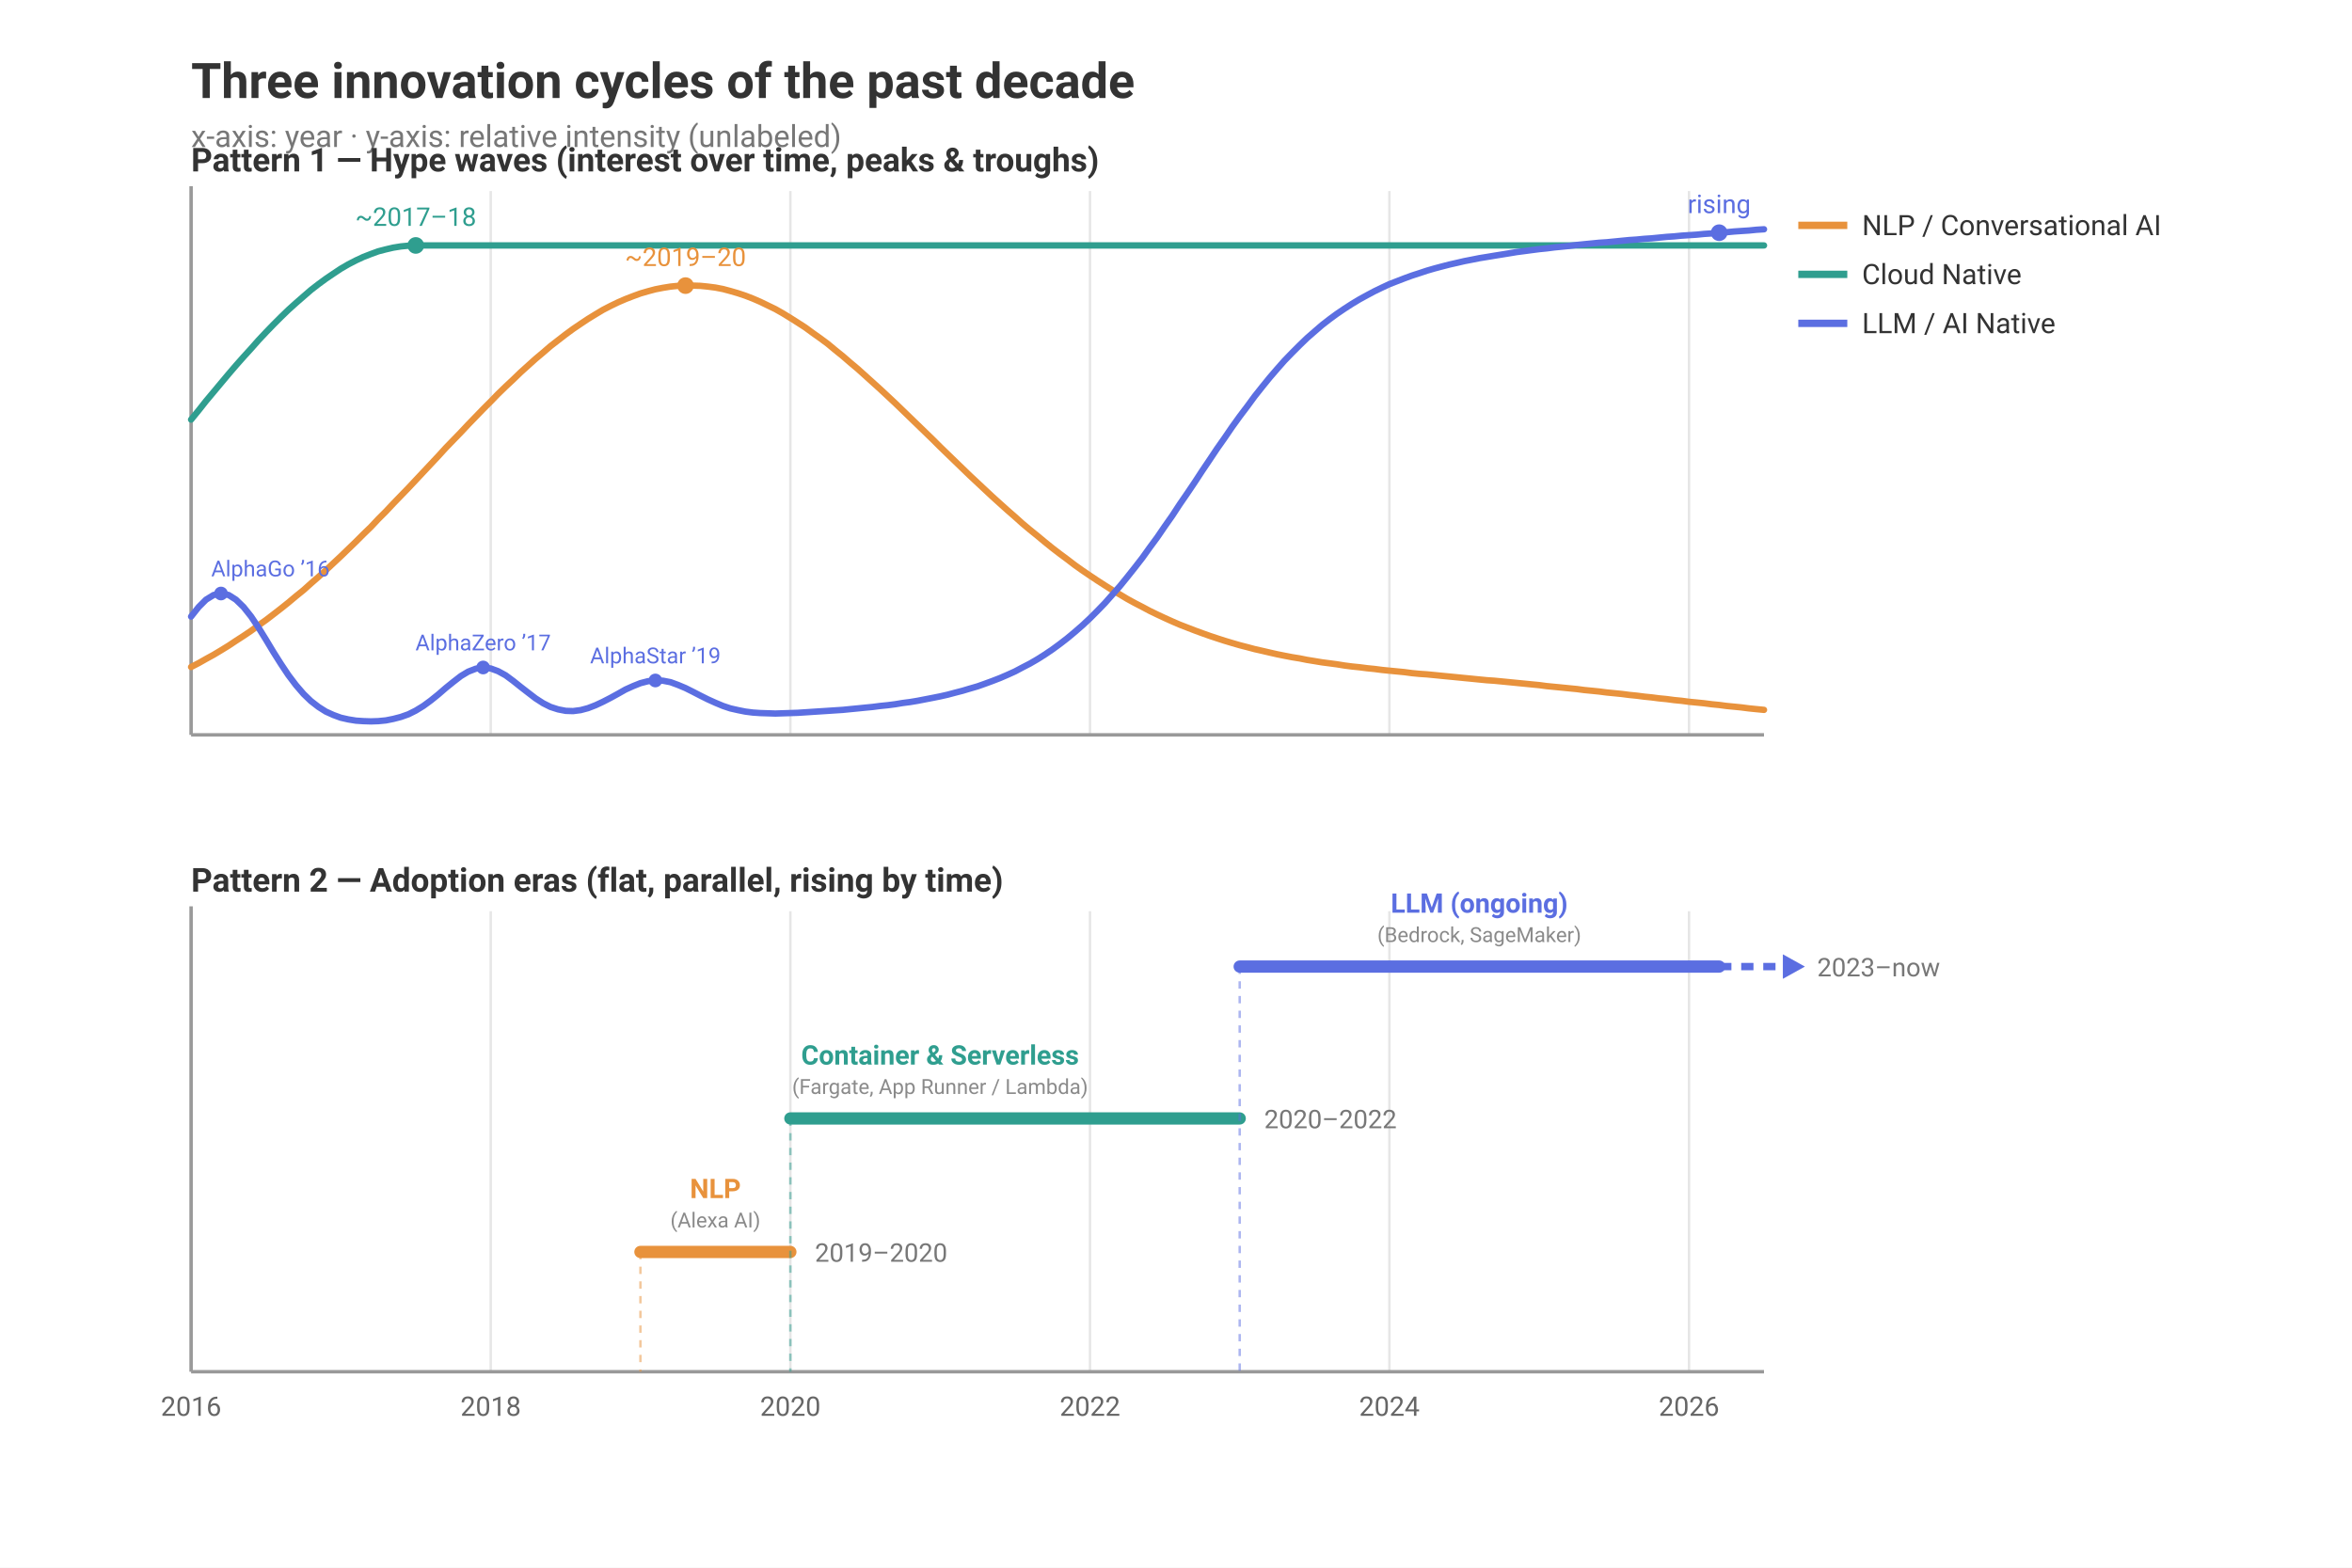
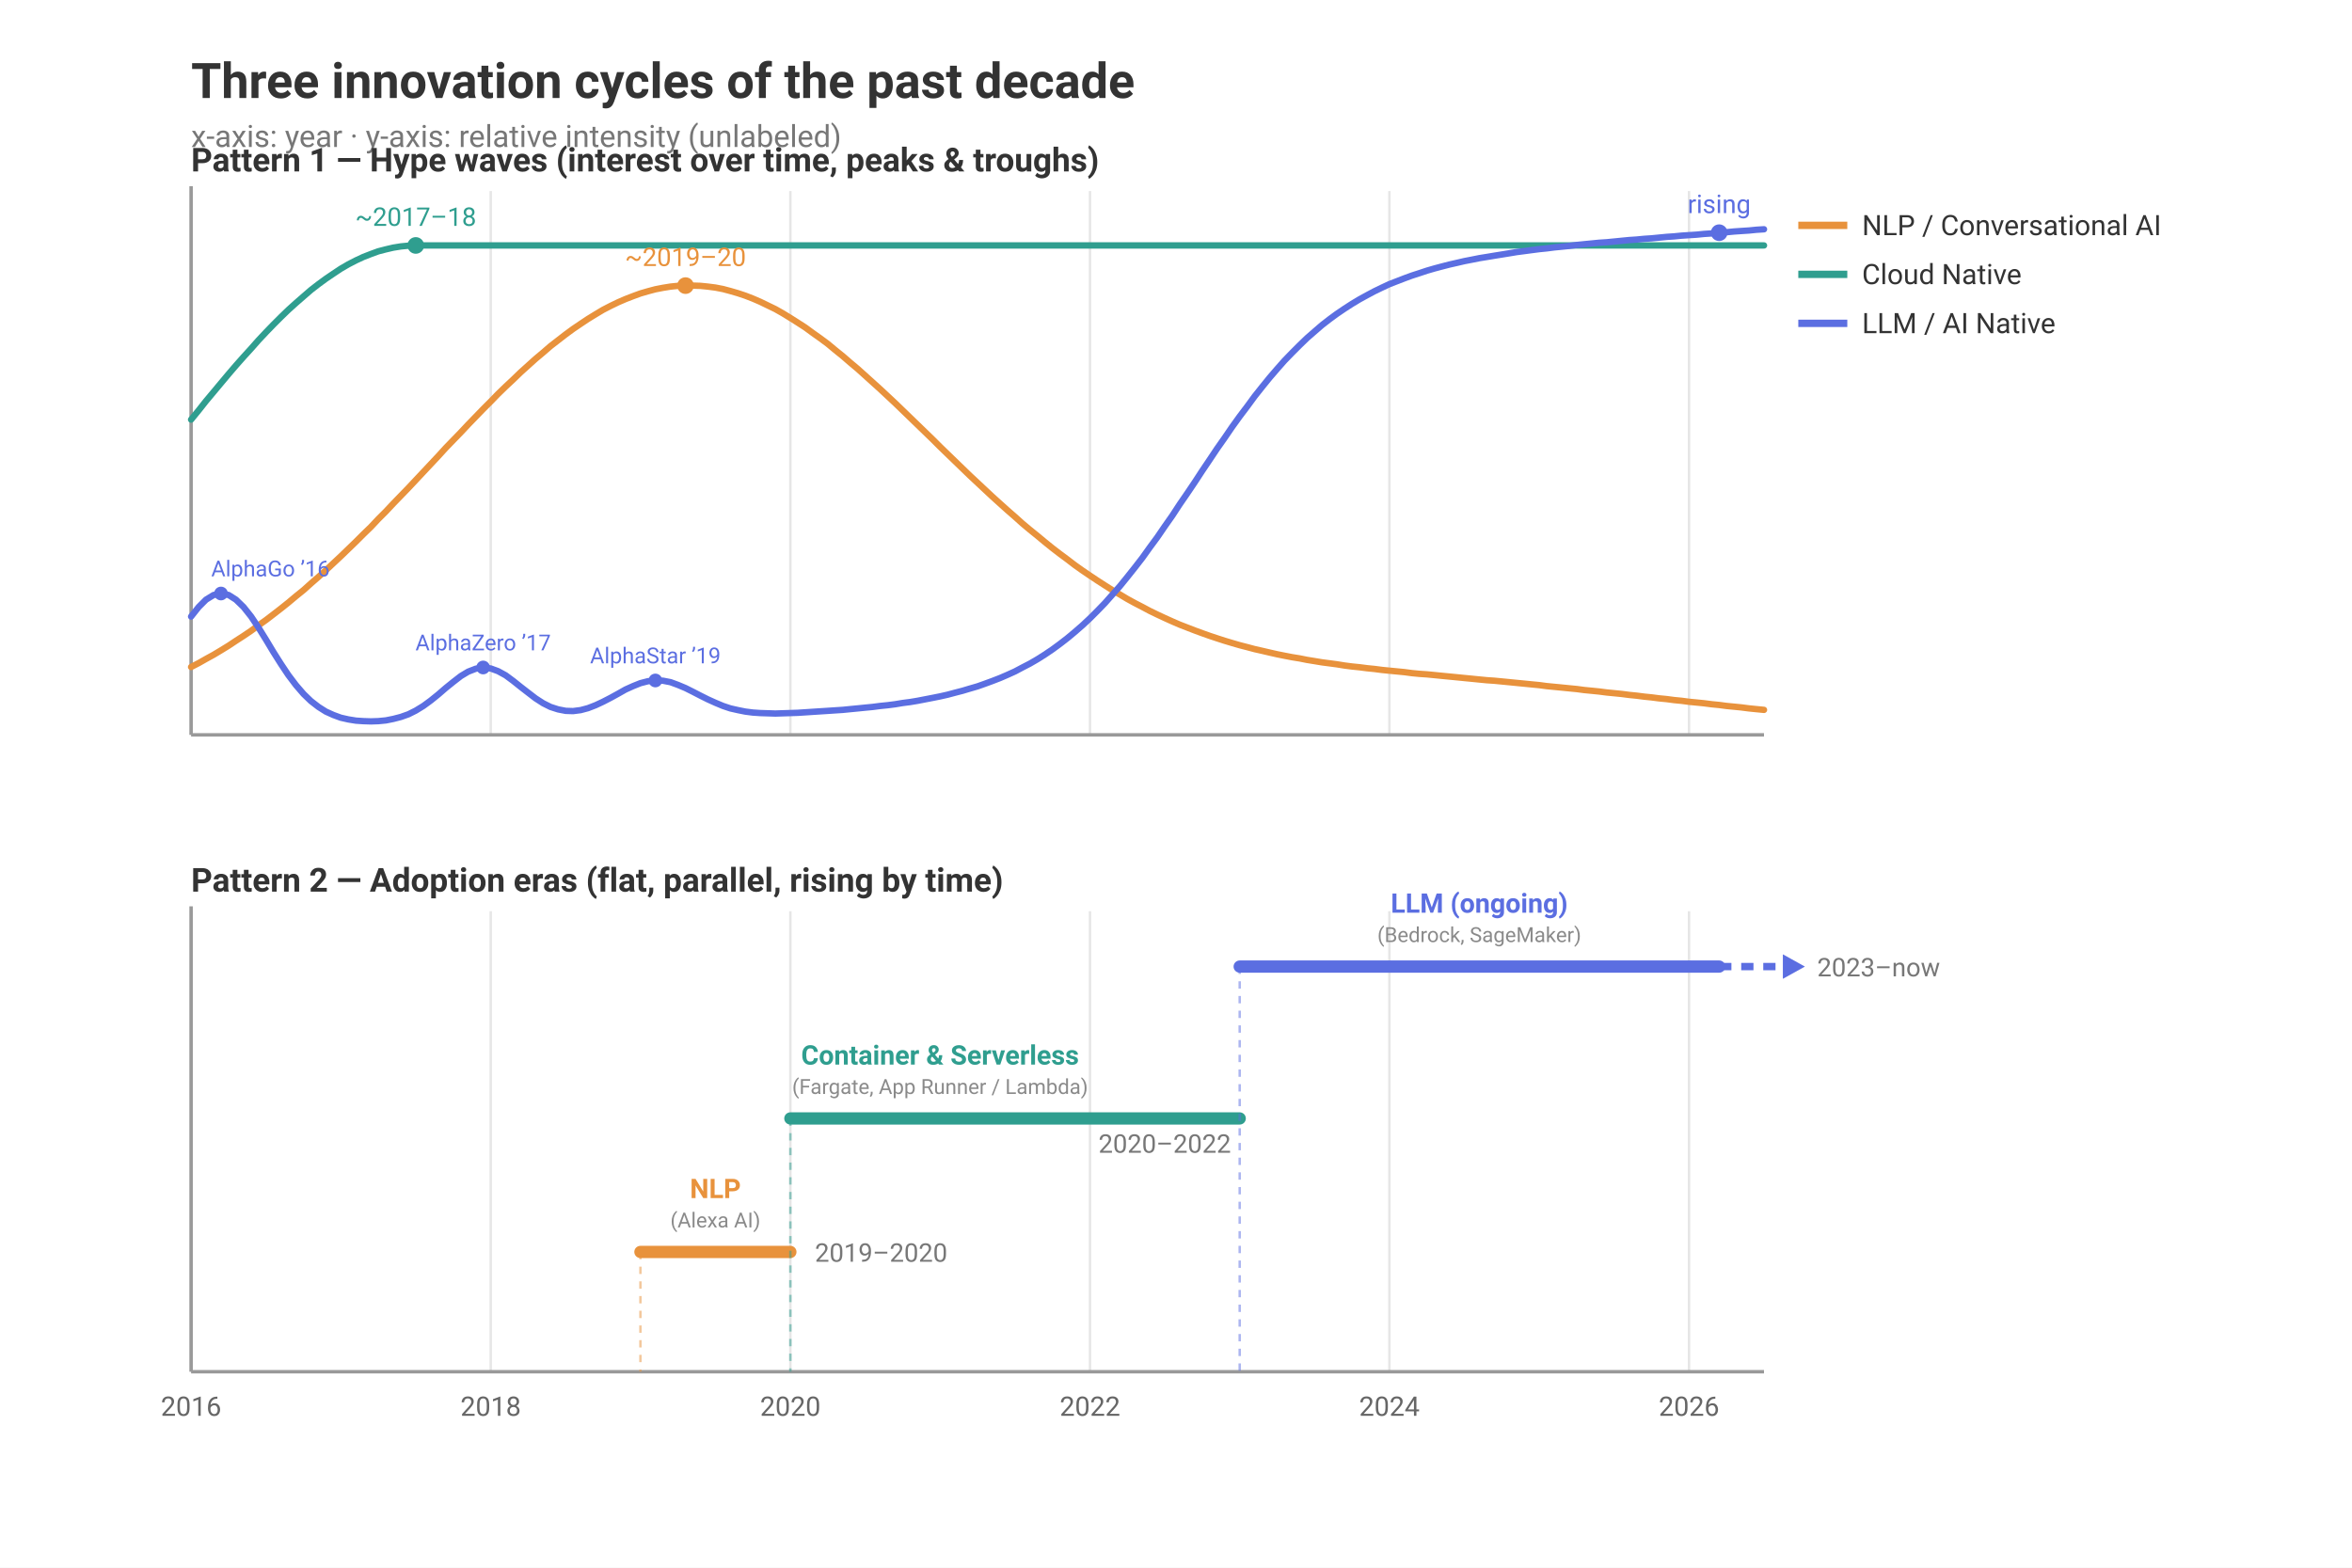
<svg xmlns="http://www.w3.org/2000/svg" viewBox="0 0 960 640" font-family="Roboto, Helvetica, Arial, sans-serif" role="img" aria-label="Three innovation cycles of the past decade">
  <rect x="0" y="0" width="960" height="640" fill="#ffffff" />
  <text x="78" y="40" font-size="20" font-weight="700" fill="#333333">Three innovation cycles of the past decade</text>
  <text x="78" y="60" font-size="12.5" fill="#777">x-axis: year · y-axis: relative intensity (unlabeled)</text>
  <line x1="78.0" y1="78" x2="78.0" y2="300" stroke="#e6e6e6" stroke-width="1" />
  <line x1="78.0" y1="372" x2="78.0" y2="560" stroke="#e6e6e6" stroke-width="1" />
  <line x1="200.3" y1="78" x2="200.3" y2="300" stroke="#e6e6e6" stroke-width="1" />
  <line x1="200.3" y1="372" x2="200.3" y2="560" stroke="#e6e6e6" stroke-width="1" />
  <line x1="322.6" y1="78" x2="322.6" y2="300" stroke="#e6e6e6" stroke-width="1" />
  <line x1="322.6" y1="372" x2="322.6" y2="560" stroke="#e6e6e6" stroke-width="1" />
  <line x1="444.9" y1="78" x2="444.9" y2="300" stroke="#e6e6e6" stroke-width="1" />
  <line x1="444.9" y1="372" x2="444.9" y2="560" stroke="#e6e6e6" stroke-width="1" />
  <line x1="567.1" y1="78" x2="567.1" y2="300" stroke="#e6e6e6" stroke-width="1" />
  <line x1="567.1" y1="372" x2="567.1" y2="560" stroke="#e6e6e6" stroke-width="1" />
  <line x1="689.4" y1="78" x2="689.4" y2="300" stroke="#e6e6e6" stroke-width="1" />
  <line x1="689.4" y1="372" x2="689.4" y2="560" stroke="#e6e6e6" stroke-width="1" />
  <text x="78" y="70" font-size="13.5" font-weight="700" fill="#333333">Pattern 1 — Hype waves (interest over time, peaks &amp; troughs)</text>
  <line x1="78" y1="300" x2="720" y2="300" stroke="#999999" stroke-width="1.4" />
  <line x1="78" y1="76" x2="78" y2="300" stroke="#999999" stroke-width="1.4" />
  <path d="M 78.0 272.3 L 81.1 270.7 L 84.1 269.0 L 87.2 267.3 L 90.2 265.5 L 93.3 263.6 L 96.3 261.6 L 99.4 259.6 L 102.5 257.5 L 105.5 255.3 L 108.6 253.1 L 111.6 250.8 L 114.7 248.4 L 117.7 246.0 L 120.8 243.4 L 123.9 240.9 L 126.9 238.2 L 130.0 235.5 L 133.0 232.8 L 136.1 229.9 L 139.1 227.1 L 142.2 224.1 L 145.3 221.1 L 148.3 218.1 L 151.4 215.1 L 154.4 211.9 L 157.5 208.8 L 160.5 205.6 L 163.6 202.4 L 166.7 199.2 L 169.7 196.0 L 172.8 192.7 L 175.8 189.5 L 178.9 186.2 L 181.9 182.9 L 185.0 179.7 L 188.1 176.5 L 191.1 173.3 L 194.2 170.1 L 197.2 167.0 L 200.3 163.9 L 203.3 160.8 L 206.4 157.8 L 209.5 154.9 L 212.5 152.0 L 215.6 149.2 L 218.6 146.5 L 221.7 143.9 L 224.7 141.3 L 227.8 138.9 L 230.9 136.5 L 233.9 134.3 L 237.0 132.2 L 240.0 130.2 L 243.1 128.3 L 246.1 126.5 L 249.2 124.9 L 252.3 123.4 L 255.3 122.1 L 258.4 120.9 L 261.4 119.8 L 264.5 118.9 L 267.5 118.1 L 270.6 117.5 L 273.7 117.0 L 276.7 116.7 L 279.8 116.6 L 282.8 116.6 L 285.9 116.7 L 288.9 117.0 L 292.0 117.4 L 295.1 118.0 L 298.1 118.8 L 301.2 119.7 L 304.2 120.7 L 307.3 121.9 L 310.3 123.2 L 313.4 124.7 L 316.5 126.2 L 319.5 127.9 L 322.6 129.8 L 325.6 131.7 L 328.7 133.7 L 331.7 135.9 L 334.8 138.1 L 337.9 140.4 L 340.9 142.9 L 344.0 145.4 L 347.0 148.0 L 350.1 150.6 L 353.1 153.3 L 356.2 156.1 L 359.3 158.9 L 362.3 161.7 L 365.4 164.6 L 368.4 167.5 L 371.5 170.5 L 374.5 173.4 L 377.6 176.4 L 380.7 179.4 L 383.7 182.4 L 386.8 185.4 L 389.8 188.3 L 392.9 191.3 L 395.9 194.2 L 399.0 197.1 L 402.1 200.0 L 405.1 202.8 L 408.2 205.6 L 411.2 208.3 L 414.3 211.0 L 417.3 213.7 L 420.4 216.3 L 423.5 218.8 L 426.5 221.3 L 429.6 223.8 L 432.6 226.1 L 435.7 228.4 L 438.7 230.7 L 441.8 232.9 L 444.9 235.0 L 447.9 237.0 L 451.0 239.0 L 454.0 240.9 L 457.1 242.7 L 460.1 244.5 L 463.2 246.2 L 466.3 247.8 L 469.3 249.4 L 472.4 250.9 L 475.4 252.3 L 478.5 253.7 L 481.5 255.0 L 484.6 256.2 L 487.7 257.4 L 490.7 258.5 L 493.8 259.6 L 496.8 260.6 L 499.9 261.6 L 502.9 262.5 L 506.0 263.4 L 509.1 264.2 L 512.1 265.0 L 515.2 265.7 L 518.2 266.4 L 521.3 267.1 L 524.3 267.7 L 527.4 268.3 L 530.5 268.8 L 533.5 269.4 L 536.6 269.9 L 539.6 270.4 L 542.7 270.8 L 545.7 271.2 L 548.8 271.7 L 551.9 272.1 L 554.9 272.4 L 558.0 272.8 L 561.0 273.1 L 564.1 273.5 L 567.1 273.8 L 570.2 274.1 L 573.3 274.4 L 576.3 274.8 L 579.4 275.1 L 582.4 275.3 L 585.5 275.6 L 588.5 275.9 L 591.6 276.2 L 594.7 276.5 L 597.7 276.8 L 600.8 277.1 L 603.8 277.4 L 606.9 277.7 L 609.9 277.9 L 613.0 278.2 L 616.1 278.5 L 619.1 278.8 L 622.2 279.1 L 625.2 279.4 L 628.3 279.7 L 631.3 280.1 L 634.4 280.4 L 637.5 280.7 L 640.5 281.0 L 643.6 281.3 L 646.6 281.7 L 649.7 282.0 L 652.7 282.3 L 655.8 282.7 L 658.9 283.0 L 661.9 283.3 L 665.0 283.7 L 668.0 284.0 L 671.1 284.4 L 674.1 284.7 L 677.2 285.1 L 680.3 285.4 L 683.3 285.8 L 686.4 286.1 L 689.4 286.5 L 692.5 286.8 L 695.5 287.1 L 698.6 287.5 L 701.7 287.8 L 704.7 288.2 L 707.8 288.5 L 710.8 288.8 L 713.9 289.2 L 716.9 289.5 L 720.0 289.8" fill="none" stroke="#e8923c" stroke-width="2.6" stroke-linejoin="round" stroke-linecap="round" />
  <path d="M 78.0 171.3 L 81.1 167.5 L 84.1 163.7 L 87.2 160.0 L 90.2 156.4 L 93.3 152.7 L 96.3 149.2 L 99.4 145.7 L 102.5 142.3 L 105.5 138.9 L 108.6 135.6 L 111.6 132.5 L 114.7 129.4 L 117.7 126.5 L 120.8 123.7 L 123.9 121.0 L 126.9 118.4 L 130.0 116.0 L 133.0 113.8 L 136.1 111.7 L 139.1 109.7 L 142.2 107.9 L 145.3 106.3 L 148.3 104.9 L 151.4 103.7 L 154.4 102.6 L 157.5 101.8 L 160.5 101.1 L 163.6 100.6 L 166.7 100.3 L 169.7 100.2 L 172.8 100.2 L 175.8 100.2 L 178.9 100.2 L 181.9 100.2 L 185.0 100.2 L 188.1 100.2 L 191.1 100.2 L 194.2 100.2 L 197.2 100.2 L 200.3 100.2 L 203.3 100.2 L 206.4 100.2 L 209.5 100.2 L 212.5 100.2 L 215.6 100.2 L 218.6 100.2 L 221.7 100.2 L 224.7 100.2 L 227.8 100.2 L 230.9 100.2 L 233.9 100.2 L 237.0 100.2 L 240.0 100.2 L 243.1 100.2 L 246.1 100.2 L 249.2 100.2 L 252.3 100.2 L 255.3 100.2 L 258.4 100.2 L 261.4 100.2 L 264.5 100.2 L 267.5 100.2 L 270.6 100.2 L 273.7 100.2 L 276.7 100.2 L 279.8 100.2 L 282.8 100.2 L 285.9 100.2 L 288.9 100.2 L 292.0 100.2 L 295.1 100.2 L 298.1 100.2 L 301.2 100.2 L 304.2 100.2 L 307.3 100.2 L 310.3 100.2 L 313.4 100.2 L 316.5 100.2 L 319.5 100.2 L 322.6 100.2 L 325.6 100.2 L 328.7 100.2 L 331.7 100.2 L 334.8 100.2 L 337.9 100.2 L 340.9 100.2 L 344.0 100.2 L 347.0 100.2 L 350.1 100.2 L 353.1 100.2 L 356.2 100.2 L 359.3 100.2 L 362.3 100.2 L 365.4 100.2 L 368.4 100.2 L 371.5 100.2 L 374.5 100.2 L 377.6 100.2 L 380.7 100.2 L 383.7 100.2 L 386.8 100.2 L 389.8 100.2 L 392.9 100.2 L 395.9 100.2 L 399.0 100.2 L 402.1 100.2 L 405.1 100.2 L 408.2 100.2 L 411.2 100.2 L 414.3 100.2 L 417.3 100.2 L 420.4 100.2 L 423.5 100.2 L 426.5 100.2 L 429.6 100.2 L 432.6 100.2 L 435.7 100.2 L 438.7 100.2 L 441.8 100.2 L 444.9 100.2 L 447.9 100.2 L 451.0 100.2 L 454.0 100.2 L 457.1 100.2 L 460.1 100.2 L 463.2 100.2 L 466.3 100.2 L 469.3 100.2 L 472.4 100.2 L 475.4 100.2 L 478.5 100.2 L 481.5 100.2 L 484.6 100.2 L 487.7 100.2 L 490.7 100.2 L 493.8 100.2 L 496.8 100.2 L 499.9 100.2 L 502.9 100.2 L 506.0 100.2 L 509.1 100.2 L 512.1 100.2 L 515.2 100.2 L 518.2 100.2 L 521.3 100.2 L 524.3 100.2 L 527.4 100.2 L 530.5 100.2 L 533.5 100.2 L 536.6 100.2 L 539.6 100.2 L 542.7 100.2 L 545.7 100.2 L 548.8 100.2 L 551.9 100.2 L 554.9 100.2 L 558.0 100.2 L 561.0 100.2 L 564.1 100.2 L 567.1 100.2 L 570.2 100.2 L 573.3 100.2 L 576.3 100.2 L 579.4 100.2 L 582.4 100.2 L 585.5 100.2 L 588.5 100.2 L 591.6 100.2 L 594.7 100.2 L 597.7 100.2 L 600.8 100.2 L 603.8 100.2 L 606.9 100.2 L 609.9 100.2 L 613.0 100.2 L 616.1 100.2 L 619.1 100.2 L 622.2 100.2 L 625.2 100.2 L 628.3 100.2 L 631.3 100.2 L 634.4 100.2 L 637.5 100.2 L 640.5 100.2 L 643.6 100.2 L 646.6 100.2 L 649.7 100.2 L 652.7 100.2 L 655.8 100.2 L 658.9 100.2 L 661.9 100.2 L 665.0 100.2 L 668.0 100.2 L 671.1 100.2 L 674.1 100.2 L 677.2 100.2 L 680.3 100.2 L 683.3 100.2 L 686.4 100.2 L 689.4 100.2 L 692.5 100.2 L 695.5 100.2 L 698.6 100.2 L 701.7 100.2 L 704.7 100.2 L 707.8 100.2 L 710.8 100.2 L 713.9 100.2 L 716.9 100.2 L 720.0 100.2" fill="none" stroke="#2f9e8f" stroke-width="2.6" stroke-linejoin="round" stroke-linecap="round" />
  <path d="M 78.0 251.7 L 81.1 247.8 L 84.1 244.8 L 87.2 242.9 L 90.2 242.3 L 93.3 242.9 L 96.3 244.8 L 99.4 247.8 L 102.5 251.7 L 105.5 256.2 L 108.6 261.2 L 111.6 266.2 L 114.7 271.1 L 117.7 275.6 L 120.8 279.7 L 123.9 283.3 L 126.9 286.2 L 130.0 288.6 L 133.0 290.5 L 136.1 291.9 L 139.1 293.0 L 142.2 293.7 L 145.3 294.2 L 148.3 294.4 L 151.4 294.5 L 154.4 294.4 L 157.5 294.1 L 160.5 293.5 L 163.6 292.7 L 166.7 291.6 L 169.7 290.1 L 172.8 288.2 L 175.8 286.0 L 178.9 283.5 L 181.9 280.9 L 185.0 278.4 L 188.1 276.0 L 191.1 274.2 L 194.2 273.0 L 197.2 272.5 L 200.3 272.9 L 203.3 274.0 L 206.4 275.7 L 209.5 278.0 L 212.5 280.4 L 215.6 282.8 L 218.6 285.1 L 221.7 287.1 L 224.7 288.6 L 227.8 289.6 L 230.9 290.2 L 233.9 290.3 L 237.0 289.9 L 240.0 289.1 L 243.1 287.9 L 246.1 286.5 L 249.2 284.9 L 252.3 283.2 L 255.3 281.5 L 258.4 280.1 L 261.4 278.9 L 264.5 278.1 L 267.5 277.8 L 270.6 277.9 L 273.7 278.5 L 276.7 279.6 L 279.8 280.9 L 282.8 282.4 L 285.9 284.0 L 288.9 285.5 L 292.0 286.9 L 295.1 288.2 L 298.1 289.2 L 301.2 289.9 L 304.2 290.5 L 307.3 290.9 L 310.3 291.1 L 313.4 291.2 L 316.5 291.3 L 319.5 291.2 L 322.6 291.1 L 325.6 291.0 L 328.7 290.8 L 331.7 290.6 L 334.8 290.4 L 337.9 290.2 L 340.9 290.0 L 344.0 289.8 L 347.0 289.5 L 350.1 289.2 L 353.1 288.9 L 356.2 288.6 L 359.3 288.2 L 362.3 287.9 L 365.4 287.5 L 368.4 287.0 L 371.5 286.6 L 374.5 286.1 L 377.6 285.5 L 380.7 284.9 L 383.7 284.3 L 386.8 283.6 L 389.8 282.8 L 392.9 282.0 L 395.9 281.1 L 399.0 280.2 L 402.1 279.1 L 405.1 278.0 L 408.2 276.8 L 411.2 275.5 L 414.3 274.1 L 417.3 272.5 L 420.4 270.9 L 423.5 269.1 L 426.5 267.2 L 429.6 265.1 L 432.6 262.9 L 435.7 260.5 L 438.7 258.0 L 441.8 255.3 L 444.9 252.4 L 447.9 249.4 L 451.0 246.2 L 454.0 242.8 L 457.1 239.3 L 460.1 235.6 L 463.2 231.7 L 466.3 227.7 L 469.3 223.5 L 472.4 219.3 L 475.4 214.9 L 478.5 210.5 L 481.5 205.9 L 484.6 201.4 L 487.7 196.8 L 490.7 192.2 L 493.8 187.6 L 496.8 183.1 L 499.9 178.7 L 502.9 174.3 L 506.0 170.0 L 509.1 165.9 L 512.1 161.8 L 515.2 157.9 L 518.2 154.2 L 521.3 150.6 L 524.3 147.2 L 527.4 144.0 L 530.5 140.9 L 533.5 138.0 L 536.6 135.3 L 539.6 132.7 L 542.7 130.3 L 545.7 128.1 L 548.8 126.0 L 551.9 124.0 L 554.9 122.2 L 558.0 120.5 L 561.0 118.9 L 564.1 117.4 L 567.1 116.0 L 570.2 114.8 L 573.3 113.6 L 576.3 112.5 L 579.4 111.5 L 582.4 110.5 L 585.5 109.6 L 588.5 108.8 L 591.6 108.0 L 594.7 107.3 L 597.7 106.6 L 600.8 106.0 L 603.8 105.4 L 606.9 104.9 L 609.9 104.4 L 613.0 103.9 L 616.1 103.4 L 619.1 102.9 L 622.2 102.5 L 625.2 102.1 L 628.3 101.7 L 631.3 101.4 L 634.4 101.0 L 637.5 100.7 L 640.5 100.4 L 643.6 100.0 L 646.6 99.7 L 649.7 99.4 L 652.7 99.1 L 655.8 98.9 L 658.9 98.6 L 661.9 98.3 L 665.0 98.0 L 668.0 97.8 L 671.1 97.5 L 674.1 97.3 L 677.2 97.0 L 680.3 96.7 L 683.3 96.5 L 686.4 96.2 L 689.4 96.0 L 692.5 95.8 L 695.5 95.5 L 698.6 95.3 L 701.7 95.0 L 704.7 94.8 L 707.8 94.5 L 710.8 94.3 L 713.9 94.1 L 716.9 93.8 L 720.0 93.6" fill="none" stroke="#5b6ee1" stroke-width="2.6" stroke-linejoin="round" stroke-linecap="round" />
  <circle cx="169.7" cy="100.2" r="3.4" fill="#2f9e8f" />
  <text x="169.7" y="92.2" font-size="10.5" fill="#2f9e8f" text-anchor="middle">~2017–18</text>
  <circle cx="279.8" cy="116.6" r="3.4" fill="#e8923c" />
  <text x="279.8" y="108.6" font-size="10.5" fill="#e8923c" text-anchor="middle">~2019–20</text>
  <circle cx="701.7" cy="95.0" r="3.4" fill="#5b6ee1" />
  <text x="701.7" y="87.0" font-size="10.5" fill="#5b6ee1" text-anchor="middle">rising</text>
  <circle cx="90.2" cy="242.3" r="2.8" fill="#5b6ee1" />
  <text x="86.2" y="235.3" font-size="9" fill="#5b6ee1" text-anchor="start">AlphaGo ’16</text>
  <circle cx="197.2" cy="272.5" r="2.8" fill="#5b6ee1" />
  <text x="197.2" y="265.5" font-size="9" fill="#5b6ee1" text-anchor="middle">AlphaZero ’17</text>
  <circle cx="267.5" cy="277.8" r="2.8" fill="#5b6ee1" />
  <text x="267.5" y="270.8" font-size="9" fill="#5b6ee1" text-anchor="middle">AlphaStar ’19</text>
  <line x1="734" y1="92" x2="754" y2="92" stroke="#e8923c" stroke-width="3" />
  <text x="760" y="96" font-size="11.5" fill="#333333">NLP / Conversational AI</text>
  <line x1="734" y1="112" x2="754" y2="112" stroke="#2f9e8f" stroke-width="3" />
  <text x="760" y="116" font-size="11.5" fill="#333333">Cloud Native</text>
  <line x1="734" y1="132" x2="754" y2="132" stroke="#5b6ee1" stroke-width="3" />
  <text x="760" y="136" font-size="11.5" fill="#333333">LLM / AI Native</text>
  <text x="78" y="364" font-size="13.5" font-weight="700" fill="#333333">Pattern 2 — Adoption eras (flat, parallel, rising by time)</text>
  <line x1="78" y1="560" x2="720" y2="560" stroke="#999999" stroke-width="1.4" />
  <line x1="78" y1="370" x2="78" y2="560" stroke="#999999" stroke-width="1.4" />
  <line x1="261.4" y1="511.1" x2="261.4" y2="560" stroke="#e8923c" stroke-width="1" stroke-dasharray="3 3" opacity="0.5" />
  <line x1="261.4" y1="511.1" x2="322.6" y2="511.1" stroke="#e8923c" stroke-width="5" stroke-linecap="round" />
  <text x="292.0" y="489.1" font-size="11" font-weight="600" fill="#e8923c" text-anchor="middle">NLP</text>
  <text x="292.0" y="501.1" font-size="8.5" fill="#8a8a8a" text-anchor="middle">(Alexa AI)</text>
  <text x="332.6" y="515.1" font-size="10.5" fill="#777">2019–2020</text>
  <line x1="322.6" y1="456.6" x2="322.6" y2="560" stroke="#2f9e8f" stroke-width="1" stroke-dasharray="3 3" opacity="0.5" />
  <line x1="322.6" y1="456.6" x2="506.0" y2="456.6" stroke="#2f9e8f" stroke-width="5" stroke-linecap="round" />
  <text x="383.7" y="434.6" font-size="11" font-weight="600" fill="#2f9e8f" text-anchor="middle">Container &amp; Serverless</text>
  <text x="383.7" y="446.6" font-size="8.5" fill="#8a8a8a" text-anchor="middle">(Fargate, App Runner / Lambda)</text>
-   <text x="516.0" y="460.6" font-size="10.5" fill="#777">2020–2022</text>
+   <text x="475.4" y="470.6" font-size="10.5" fill="#777" text-anchor="middle">2020–2022</text>
  <line x1="506.0" y1="394.6" x2="506.0" y2="560" stroke="#5b6ee1" stroke-width="1" stroke-dasharray="3 3" opacity="0.5" />
  <line x1="506.0" y1="394.6" x2="701.7" y2="394.6" stroke="#5b6ee1" stroke-width="5" stroke-linecap="round" />
  <line x1="701.7" y1="394.6" x2="727.7" y2="394.6" stroke="#5b6ee1" stroke-width="3" stroke-dasharray="5 4" />
  <polygon points="727.7,389.6 736.7,394.6 727.7,399.6" fill="#5b6ee1" />
  <text x="603.8" y="372.6" font-size="11" font-weight="600" fill="#5b6ee1" text-anchor="middle">LLM (ongoing)</text>
  <text x="603.8" y="384.6" font-size="8.5" fill="#8a8a8a" text-anchor="middle">(Bedrock, SageMaker)</text>
  <text x="741.7" y="398.6" font-size="10.5" fill="#777">2023–now</text>
  <text x="78.0" y="578" font-size="11" fill="#666" text-anchor="middle">2016</text>
  <text x="200.3" y="578" font-size="11" fill="#666" text-anchor="middle">2018</text>
  <text x="322.6" y="578" font-size="11" fill="#666" text-anchor="middle">2020</text>
  <text x="444.9" y="578" font-size="11" fill="#666" text-anchor="middle">2022</text>
  <text x="567.1" y="578" font-size="11" fill="#666" text-anchor="middle">2024</text>
  <text x="689.4" y="578" font-size="11" fill="#666" text-anchor="middle">2026</text>
</svg>
